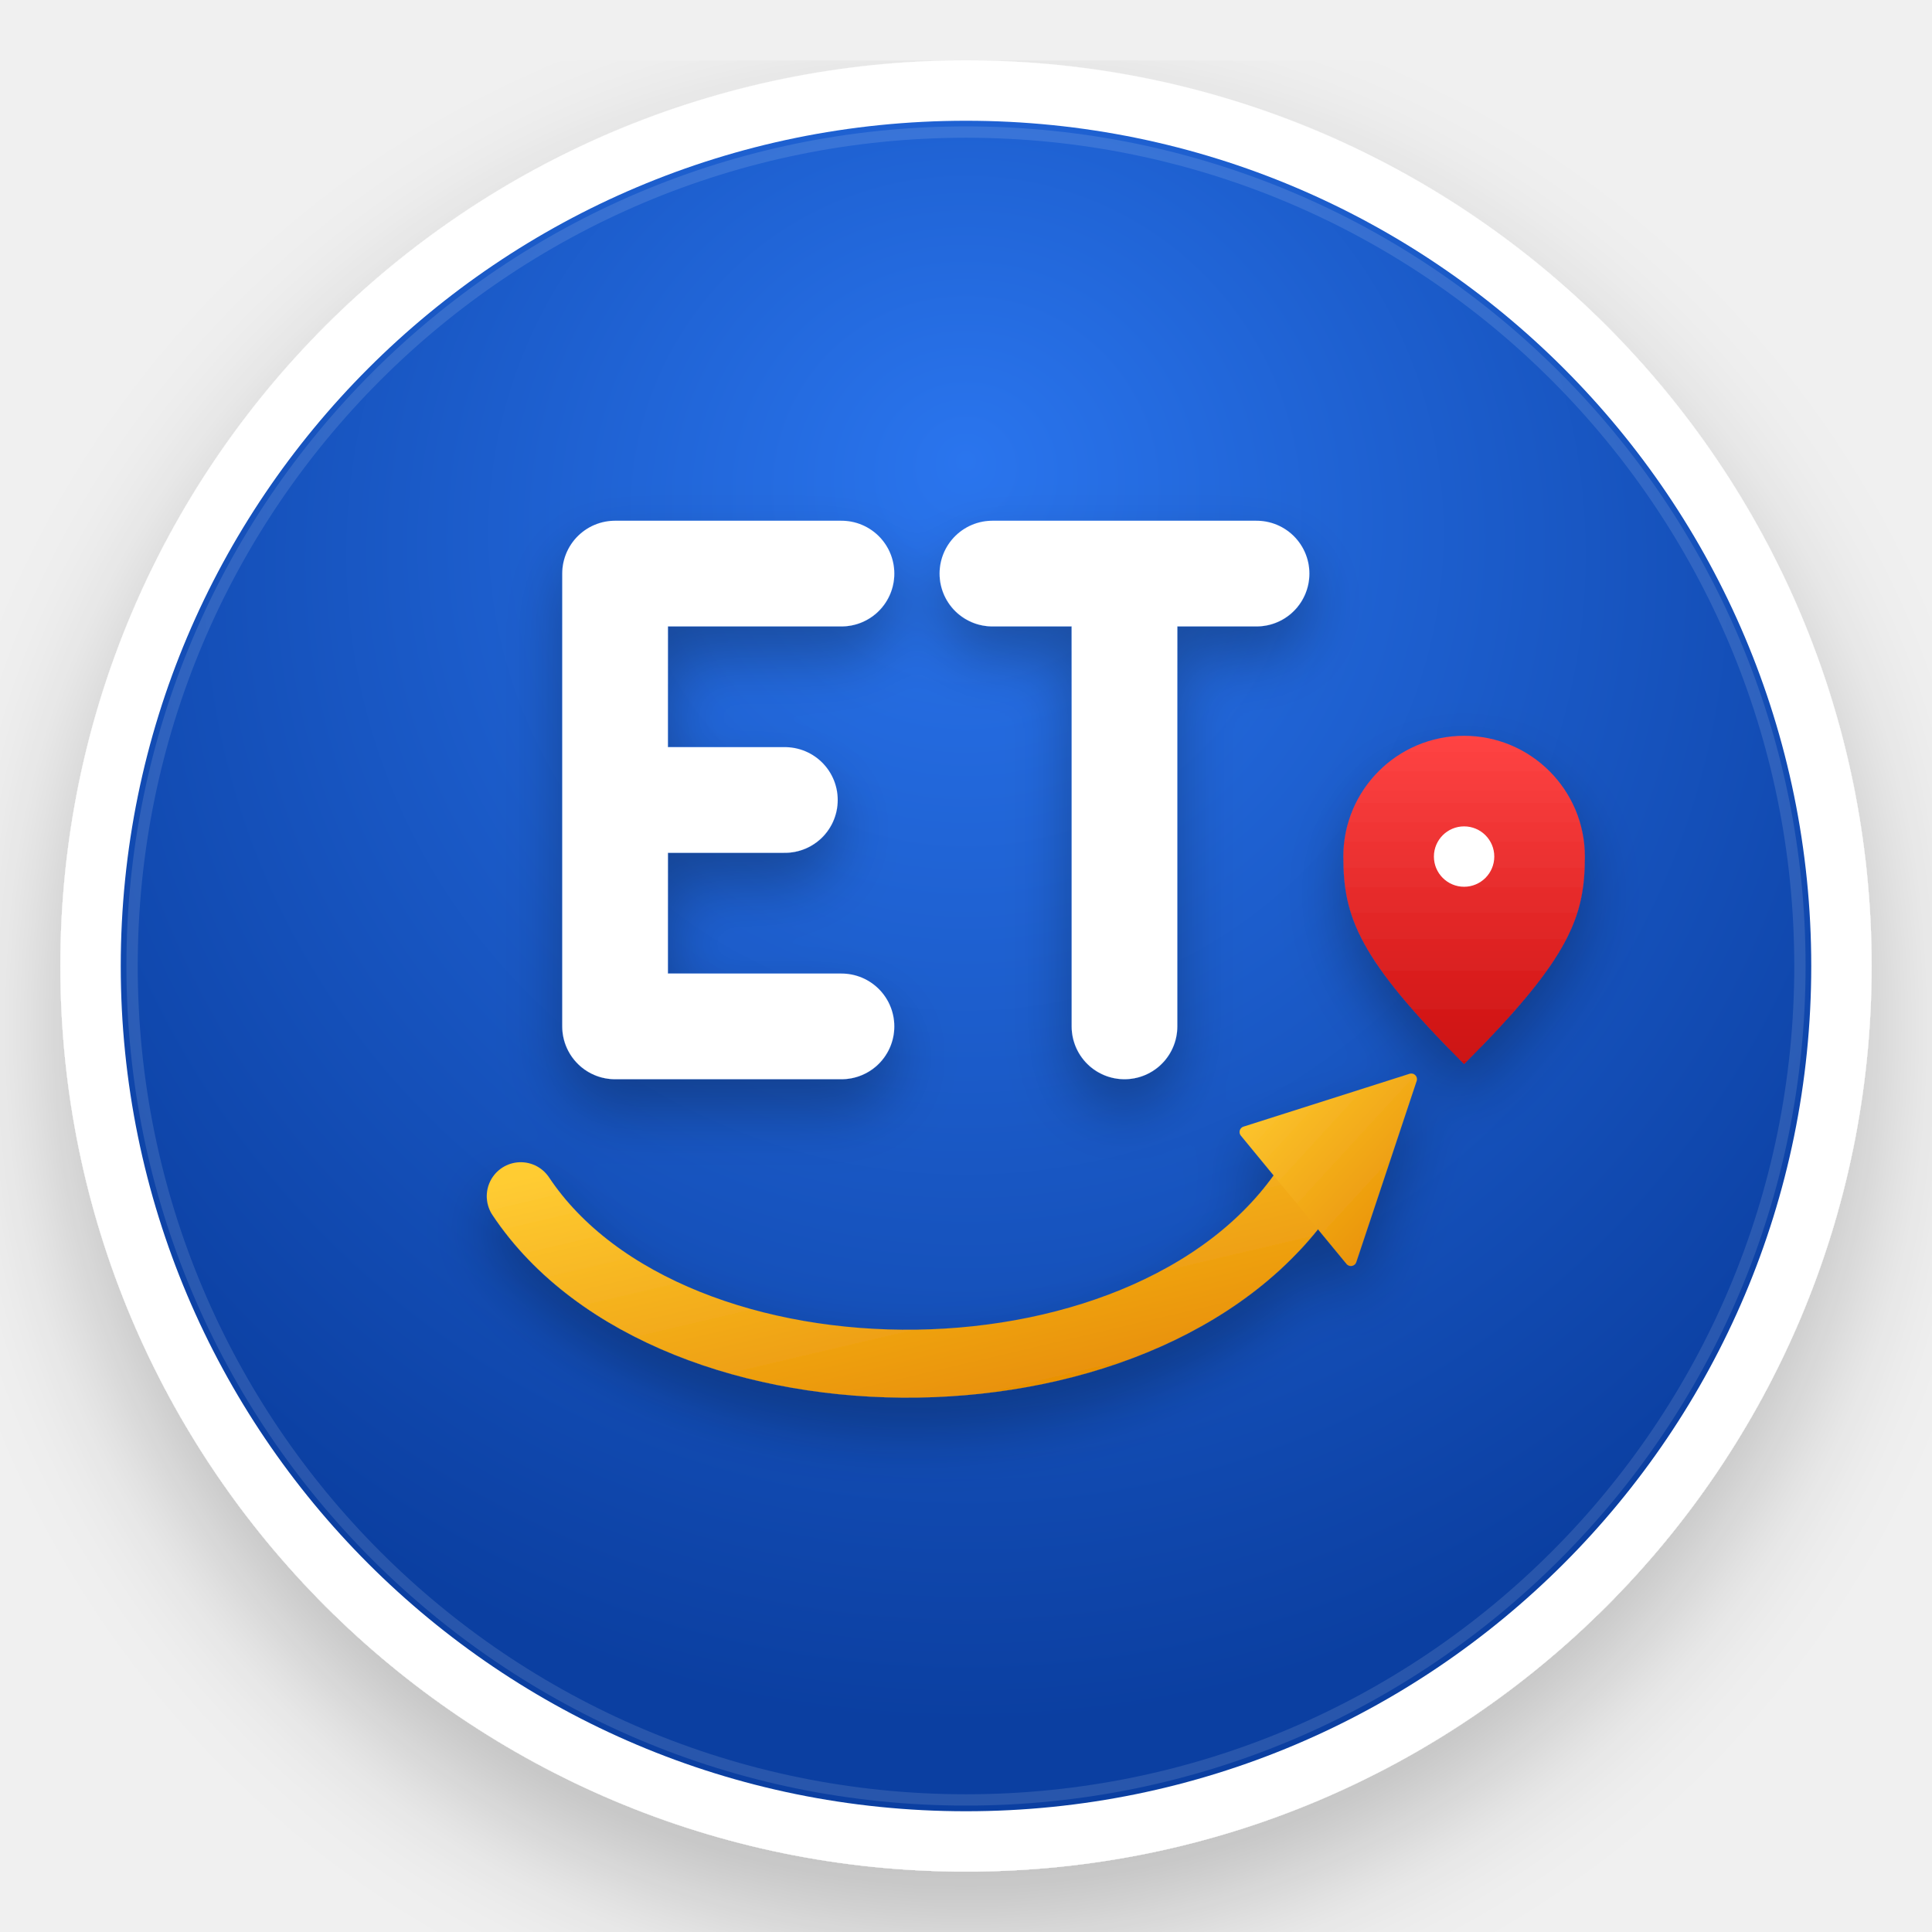
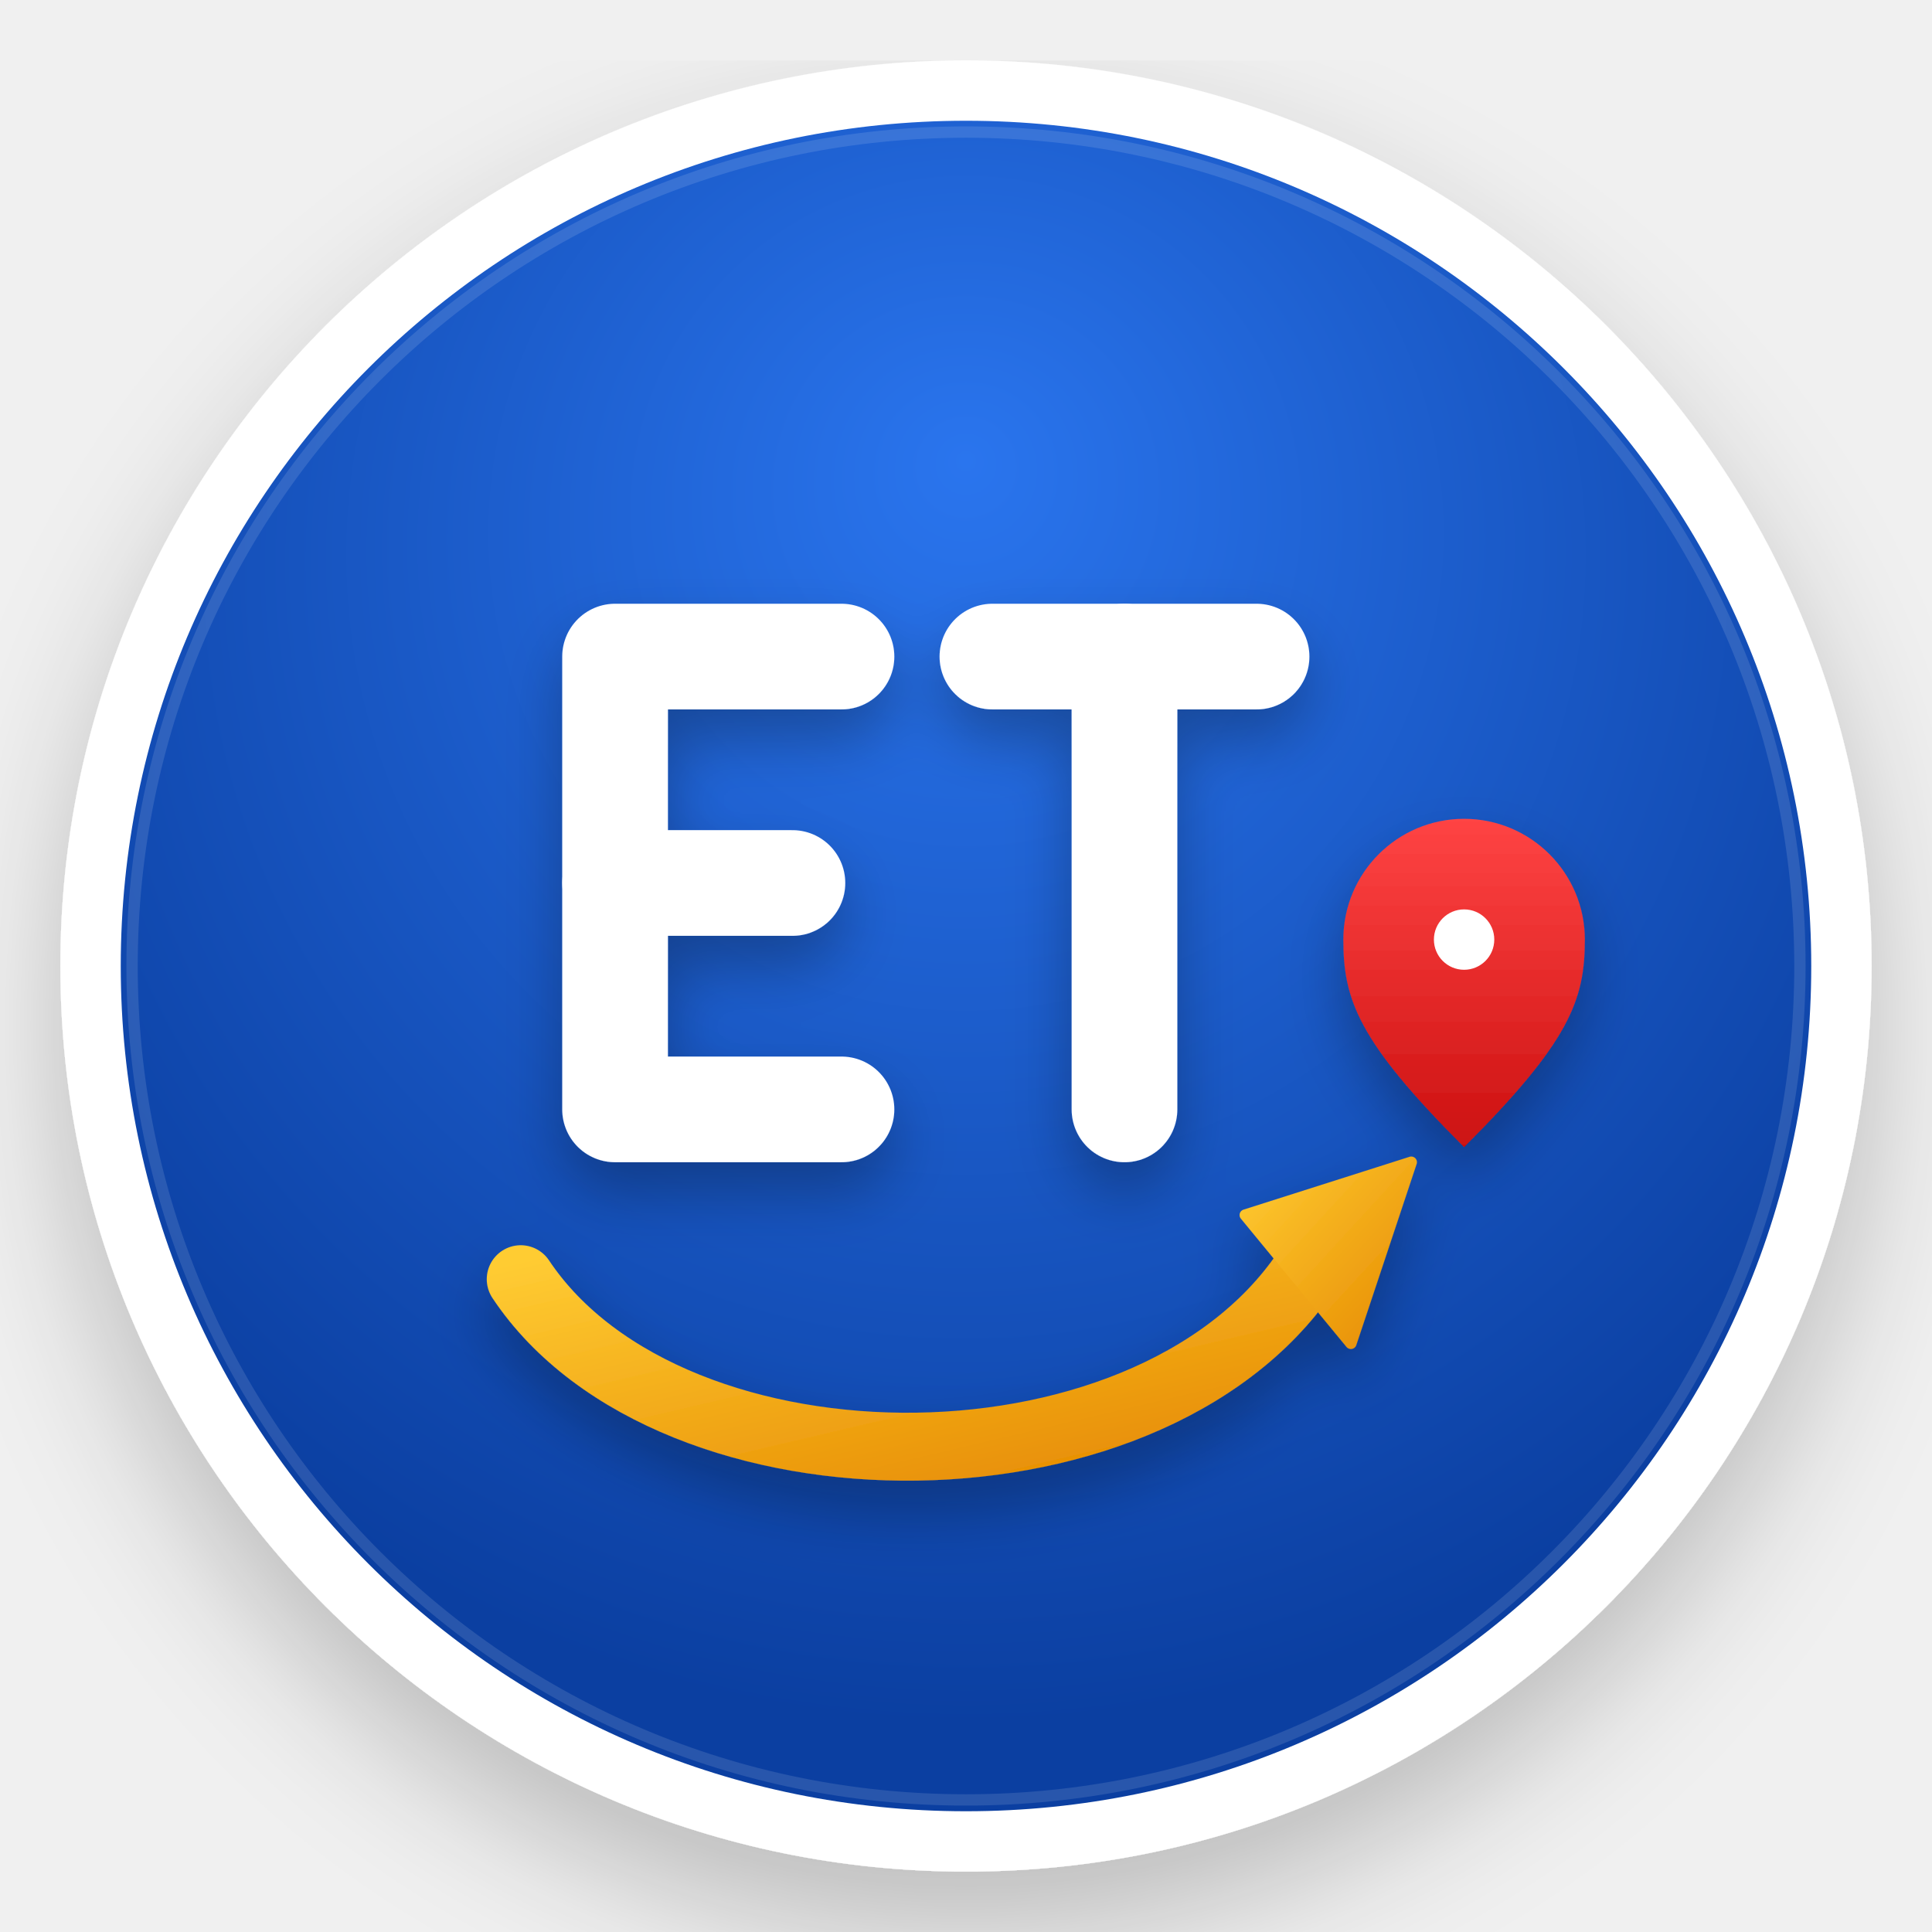
<svg xmlns="http://www.w3.org/2000/svg" width="512" height="512" viewBox="0 0 512 512" fill="none">
  <defs>
    <filter id="outerShadow" x="-20%" y="-20%" width="140%" height="140%" filterUnits="userSpaceOnUse">
      <feDropShadow dx="0" dy="16" stdDeviation="18" flood-color="#000000" flood-opacity="0.22" />
    </filter>
    <filter id="elementShadow" x="-20%" y="-20%" width="140%" height="140%" filterUnits="userSpaceOnUse">
      <feDropShadow dx="0" dy="8" stdDeviation="8" flood-color="#000000" flood-opacity="0.28" />
    </filter>
    <radialGradient id="blueGrad" cx="50%" cy="30%" r="65%" fx="50%" fy="20%">
      <stop offset="0%" stop-color="#2a75ee" />
      <stop offset="100%" stop-color="#0b3fa1" />
    </radialGradient>
    <linearGradient id="arrowGrad" x1="0%" y1="0%" x2="100%" y2="100%">
      <stop offset="0%" stop-color="#ffcc33" />
      <stop offset="100%" stop-color="#e68a00" />
    </linearGradient>
    <linearGradient id="pinGrad" x1="0%" y1="0%" x2="0%" y2="100%">
      <stop offset="0%" stop-color="#ff4444" />
      <stop offset="100%" stop-color="#cc1111" />
    </linearGradient>
  </defs>
  <circle cx="256" cy="256" r="240" fill="#ffffff" filter="url(#outerShadow)" />
  <circle cx="256" cy="256" r="224" fill="url(#blueGrad)" />
  <circle cx="256" cy="256" r="221" fill="none" stroke="#ffffff" stroke-width="3" opacity="0.12" />
  <g filter="url(#elementShadow)">
-     <g transform="translate(18, 2)">
-       <path d="M 205,150 L 145,150 L 145,270 L 205,270 M 145,210 L 190,210" fill="none" stroke="#ffffff" stroke-width="28" stroke-linecap="round" stroke-linejoin="round" />
-       <path d="M 245,150 L 315,150 M 280,150 L 280,270" fill="none" stroke="#ffffff" stroke-width="28" stroke-linecap="round" stroke-linejoin="round" />
+     <g transform="translate(18, 24)">
+       <path d="M 205,150 L 145,150 L 145,270 L 205,270" fill="none" stroke="#ffffff" stroke-width="28" stroke-linecap="round" stroke-linejoin="round" />
+       <path d="M 145,210 L 192,210" fill="none" stroke="#ffffff" stroke-width="28" stroke-linecap="round" />
+       <path d="M 245,150 L 315,150" fill="none" stroke="#ffffff" stroke-width="28" stroke-linecap="round" />
+       <path d="M 280,150 L 280,270" fill="none" stroke="#ffffff" stroke-width="28" stroke-linecap="round" stroke-linejoin="round" />
      <path d="M 120,315 C 160,375 290,375 330,310" fill="none" stroke="url(#arrowGrad)" stroke-width="18" stroke-linecap="round" />
      <polygon points="356,284 312,298 340,332" fill="url(#arrowGrad)" stroke="url(#arrowGrad)" stroke-width="3" stroke-linejoin="round" />
      <path d="M 370,280                 C 342,252 338,241 338,225                 A 22,22 0 1 1 402,225                 C 402,241 398,252 370,280 Z" fill="url(#pinGrad)" />
      <circle cx="370" cy="225" r="8" fill="#ffffff" />
    </g>
  </g>
</svg>
